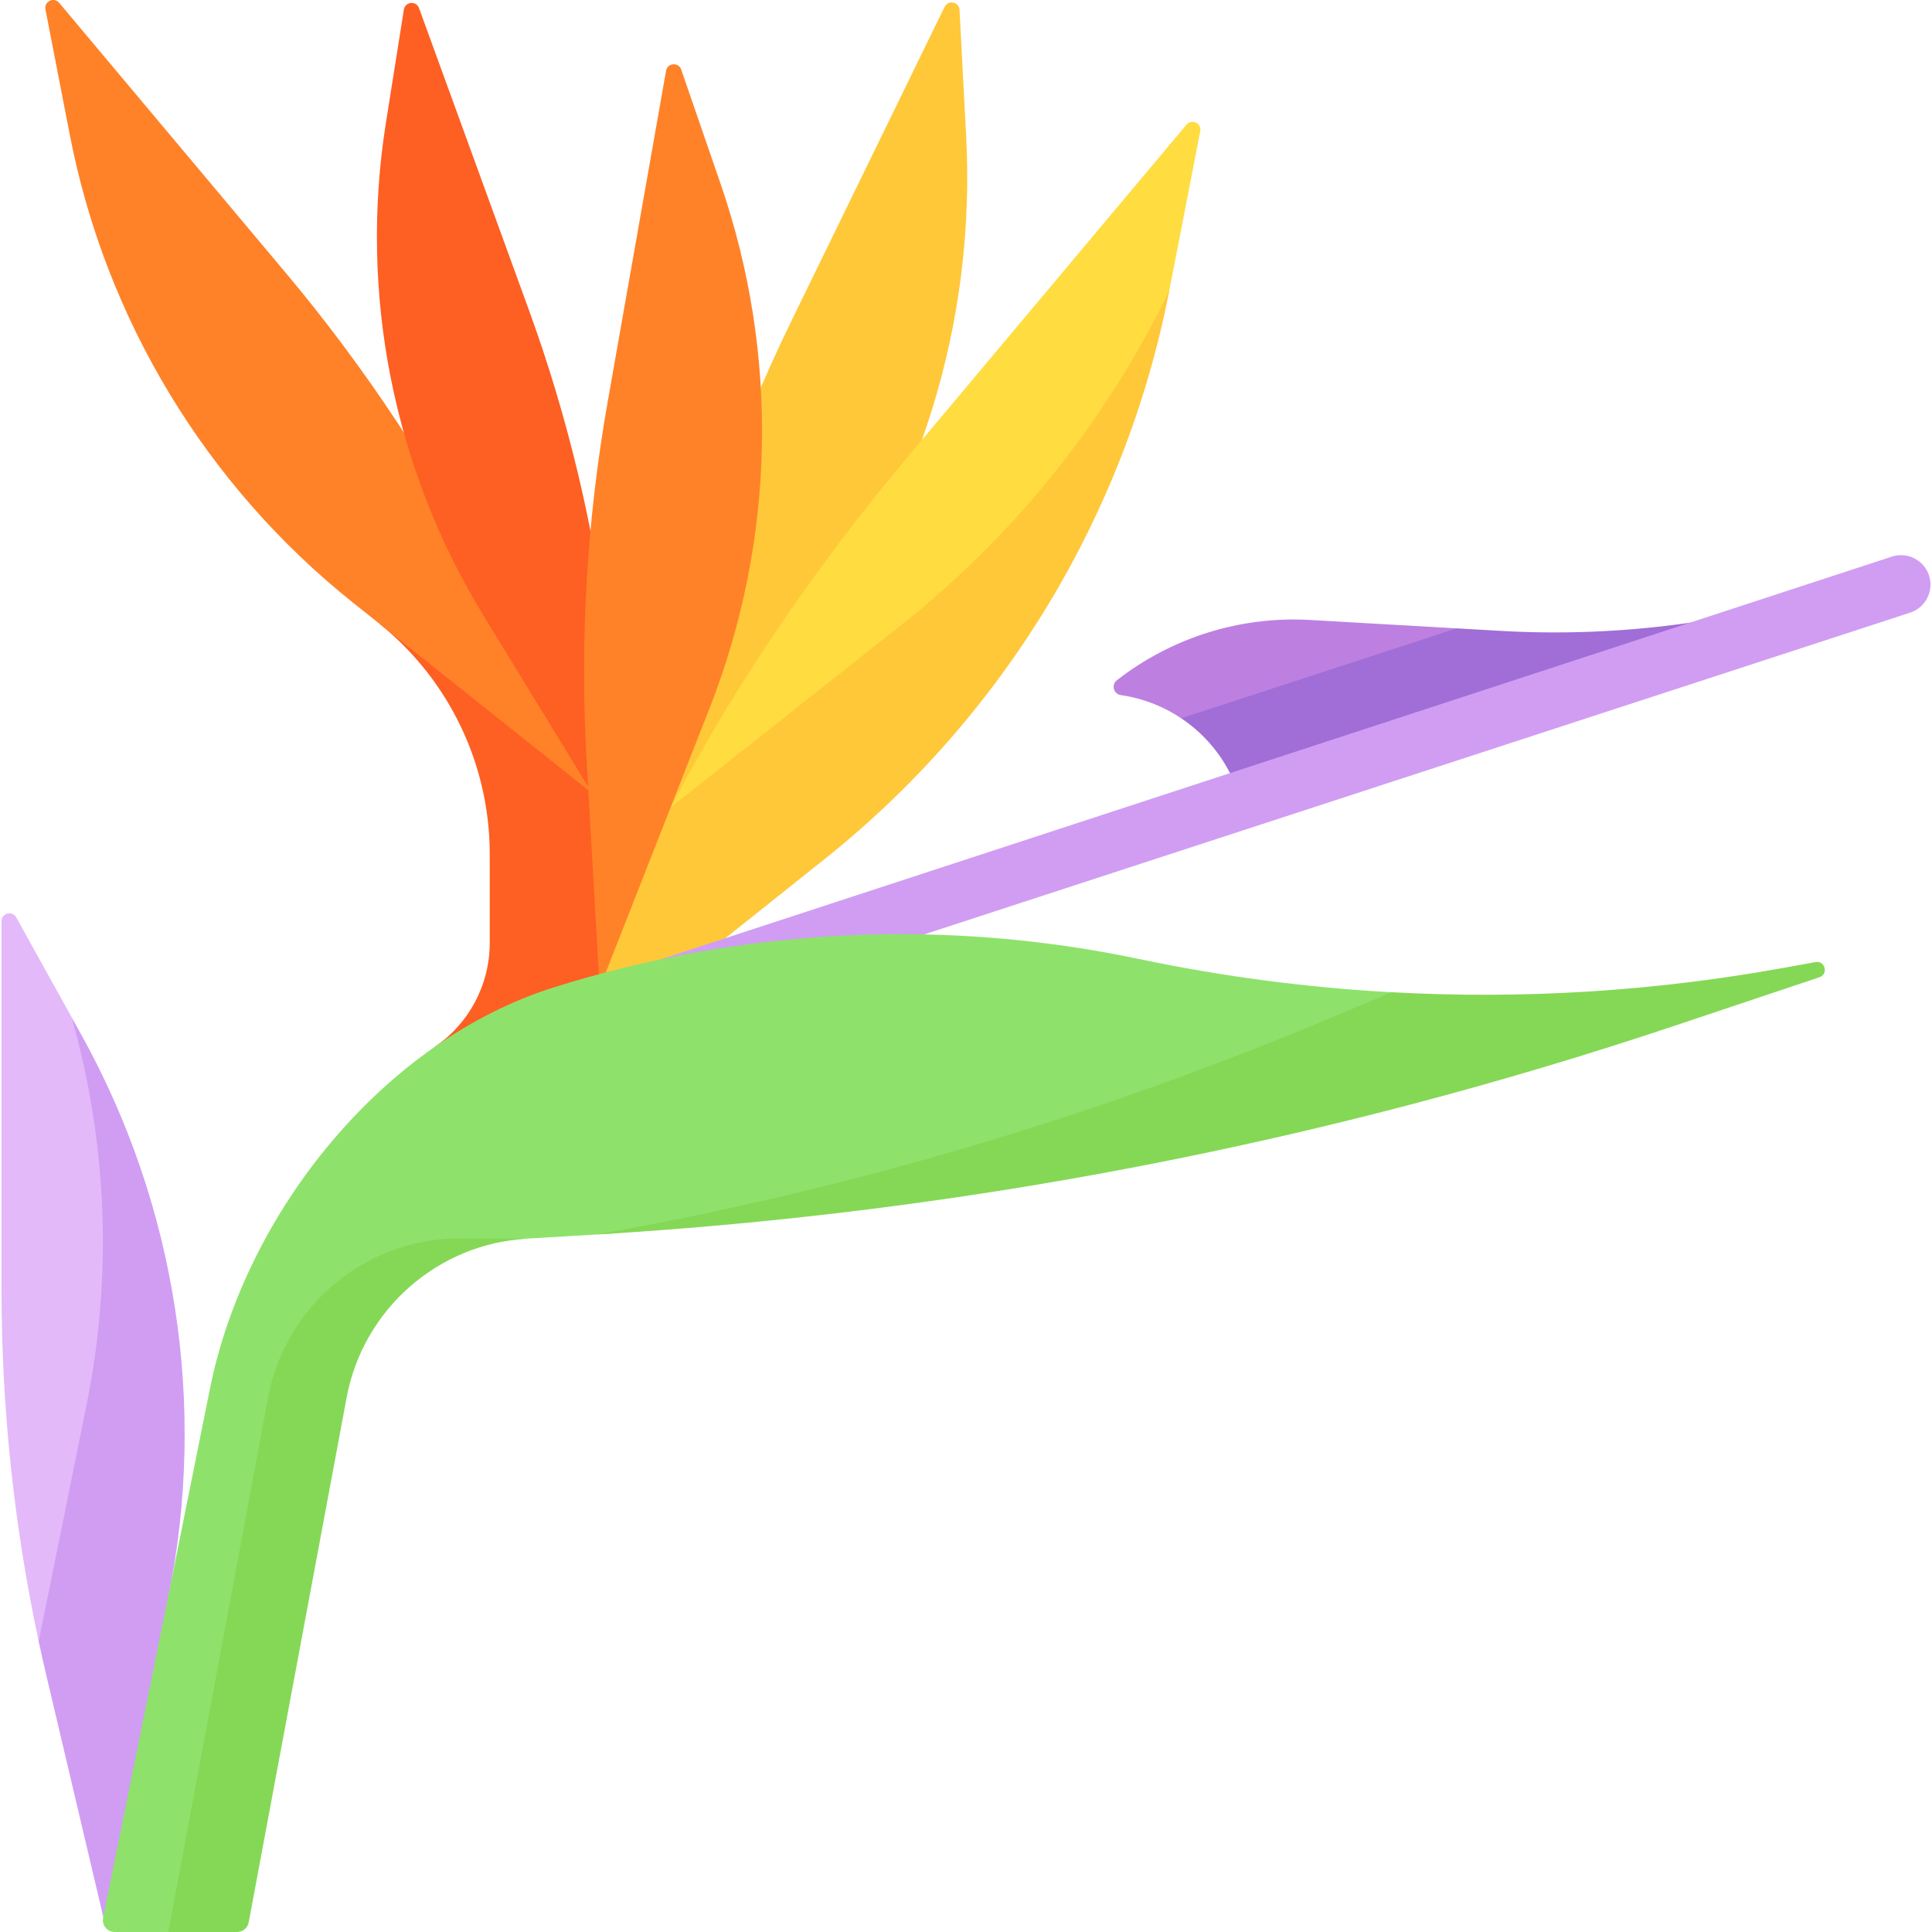
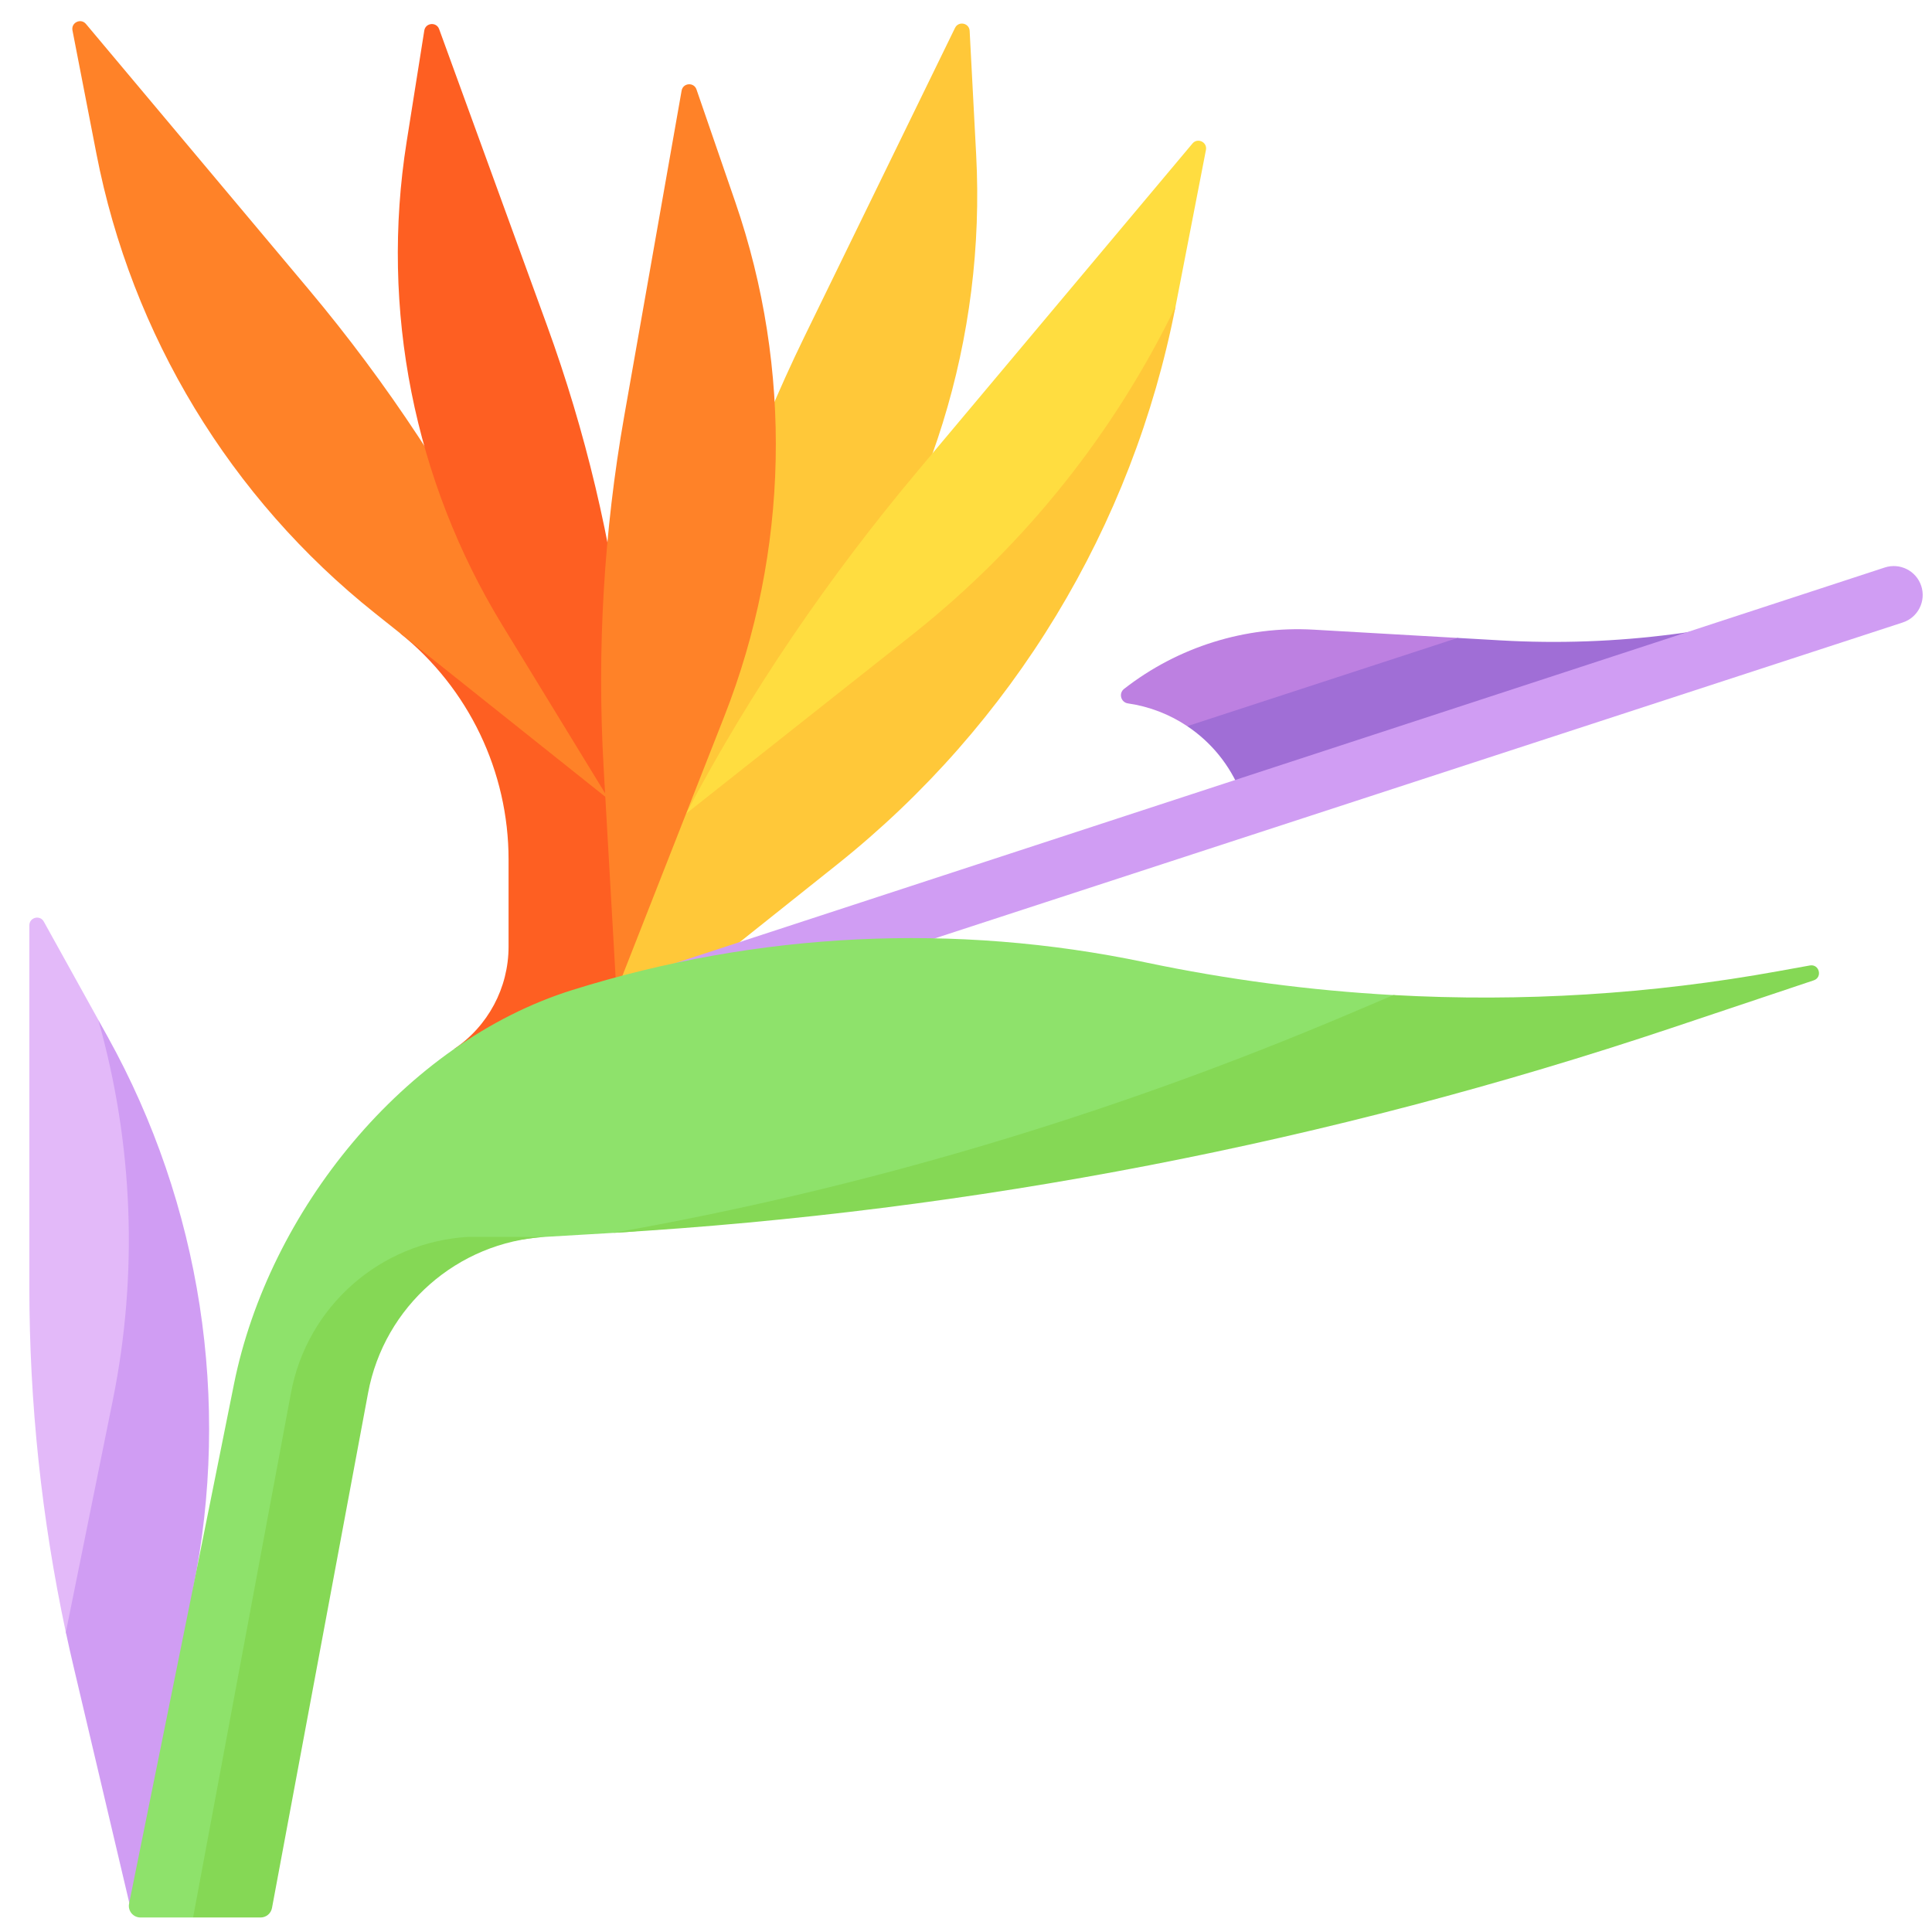
- <svg xmlns="http://www.w3.org/2000/svg" id="Capa_1" enable-background="new 0 0 512 512" height="512" viewBox="0 0 512 512" width="512">
-   <g>
-     <path d="m489.689 155.247c-29.667 9.682-62.192 18.918-93.347 17.13l-10.301-5.851-38.845-2.23c-18.446-1.059-36.649 4.622-51.219 15.985-1.531 1.194-.882 3.642 1.04 3.92l.03.004c5.819.842 11.259 2.98 15.985 6.145 0 0 7.286 2.085 9.431 4.465 3.021 3.352 3.278 9.048 5.003 13.368.002.004.002.006.002.006z" fill="#bd80e1" />
-     <path d="m163.403 238.722 13.799-61.075c7.243-32.057 18.177-63.166 32.584-92.705l40.542-83.122c.942-1.932 3.838-1.343 3.951.803l1.761 33.446c2.597 49.331-12.474 97.973-42.509 137.193z" fill="#ffc839" />
-     <path d="m139.426 290.714 40.103-65.059c1.371-2.722-1.817-11.676-1.817-11.676 17.343-32.985 38.634-64.046 62.6-92.607l74.128-88.342c1.382-1.646 4.049-.375 3.639 1.735l-8.182 42.144c-.026.134-.052.268-.078.402-.329 1.679-1.29 3.247-1.651 4.916-12.427 57.331-52.342 106.134-98.305 142.767z" fill="#ffdd40" />
-     <path d="m309.875 77.02c-11.577 59.477-43.954 112.862-91.323 150.633l-79.121 63.057 34.564-68.627c1.374-2.717 2.292-5.418 3.718-8.104l61.661-48.79c30.014-23.925 54.001-54.126 70.501-88.169z" fill="#ffc839" />
-     <path d="m115.003 277.567c9.24-6.185 14.785-16.571 14.785-27.69v-23.519c0-23.776-10.792-46.266-29.339-61.142l58.337 24.896.113 71.762z" fill="#fe5f22" />
-     <path d="m28.415 492.095-12.345-52.127c-.723-3.066-5.16-1.907-5.817-4.986-6.549-30.662-9.854-61.938-9.854-93.309v-97.55c0-2.149 2.861-2.889 3.903-1.01l14.691 26.492 2.418 6.34c25.167 45.378 27.296 94.549 17 145.407z" fill="#e3b9f9" />
-     <path d="m44.6 423.332 2.628 43.875-19.805 41.003-15.096-64.005c-.729-3.071-1.416-6.142-2.072-9.224l12.67-62.599c6.944-34.314 5.489-69.544-3.933-102.775l2.569 4.622c25.163 45.381 33.335 98.247 23.039 149.103z" fill="#d09df3" />
-     <path d="m158.787 211.712-28.443-56.475c-14.929-29.642-33.244-57.454-54.577-82.879l-60.084-71.606c-1.382-1.646-4.049-.375-3.639 1.735l6.461 33.282c9.507 48.973 36.159 92.954 75.171 124.047z" fill="#ff8228" />
-     <path d="m168.003 228.333-6.801-57.62c-3.57-30.244-10.633-59.972-21.049-88.589l-29.108-79.974c-.735-2.02-3.676-1.737-4.013.386l-4.77 30.069c-7.171 45.21 2.006 91.496 25.886 130.549z" fill="#fe5f22" />
-     <path d="m158.9 261.874-3.452-60.449c-1.812-31.728.06-63.56 5.579-94.857l15.483-87.81c.373-2.117 3.319-2.349 4.019-.317l10.465 30.369c15.563 45.163 14.518 94.394-2.946 138.856z" fill="#ff8228" />
-     <path d="m489.689 155.247-162.22 52.938c-2.946-7.391-8.036-13.556-14.439-17.835l73.009-23.829 11.608.666c31.16 1.791 62.372-2.259 92.042-11.94z" fill="#a06ed6" />
-     <path d="m177.396 269.26c-3.288 0-6.346-2.092-7.421-5.387-1.338-4.099-5.151-6.285-1.052-7.623l332.446-108.744c4.099-1.337 8.508.901 9.845 5 1.338 4.099-.901 8.507-5 9.845l-326.394 106.522c-.805.262-1.621.387-2.424.387z" fill="#d09df3" />
-     <path d="m385.448 266.674c-3.206.011-6.404-.021-9.585-.135-2.839-.102-4.31-3.426-7.147-3.583-22.47-1.241-44.864-4.187-66.986-8.834l-.002-.001c-51.39-10.797-104.692-8.217-154.8 7.492-45.343 14.215-81.902 59.759-91.268 106.325l-11.904 59.18-16.426 81.14c-.39 1.934 1.088 3.742 3.062 3.742h14.218l12.873-5.597c1.504 0 2.794-1.072 3.07-2.55l26.063-139.724c4.168-22.334 27.622-32.952 49.954-35.615 1.03-.123 2.069-.216 3.116-.277l17.454-1.025c1.286-.076 2.571-.153 3.857-.233 9.02-.561 18.525-3.123 27.522-3.904 71.193-6.183 132.373-17.839 197.663-37.067.502-6.264-.149-12.889-.734-19.334z" fill="#8ee26b" />
-     <g fill="#85d855">
-       <path d="m139.692 328.241c-23.747 1.395-43.475 18.781-47.837 42.143l-25.944 139.065c-.281 1.479-1.572 2.551-3.071 2.551h-18.229l26.422-141.617c4.362-23.362 24.09-40.747 47.837-42.143h20.822z" />
-       <path d="m482.173 258.978-38.322 12.836c-92.426 30.941-188.527 49.544-285.826 55.343 67.586-11.92 134.215-31.742 199.032-59.258l11.66-4.956c34.709 1.926 69.596-.219 103.951-6.455l8.474-1.53c2.54-.457 3.477 3.208 1.031 4.02z" />
+ <svg xmlns="http://www.w3.org/2000/svg" xmlns:ns1="https://boxy-svg.com" id="svg2" viewBox="0 0 100 100" width="100px" height="100px">
+   <defs>
+     <ns1:export>
+       <ns1:file format="svg" path="Demo - Cherry.svg" />
+     </ns1:export>
+   </defs>
+   <g id="Capa_1" transform="matrix(0.191705, 0, 0, 0.191705, 42.40683, 39.20847)">
+     <g transform="matrix(1, 0, 0, 1, -213.6854, -198.8105)">
+       <path d="m489.689 155.247c-29.667 9.682-62.192 18.918-93.347 17.13l-10.301-5.851-38.845-2.23c-18.446-1.059-36.649 4.622-51.219 15.985-1.531 1.194-.882 3.642 1.04 3.92l.03.004c5.819.842 11.259 2.98 15.985 6.145 0 0 7.286 2.085 9.431 4.465 3.021 3.352 3.278 9.048 5.003 13.368.002.004.002.006.002.006z" fill="#bd80e1" />
+       <path d="m163.403 238.722 13.799-61.075c7.243-32.057 18.177-63.166 32.584-92.705l40.542-83.122c.942-1.932 3.838-1.343 3.951.803l1.761 33.446c2.597 49.331-12.474 97.973-42.509 137.193z" fill="#ffc839" />
+       <path d="m139.426 290.714 40.103-65.059c1.371-2.722-1.817-11.676-1.817-11.676 17.343-32.985 38.634-64.046 62.6-92.607l74.128-88.342c1.382-1.646 4.049-.375 3.639 1.735l-8.182 42.144c-.026.134-.052.268-.078.402-.329 1.679-1.29 3.247-1.651 4.916-12.427 57.331-52.342 106.134-98.305 142.767z" fill="#ffdd40" />
+       <path d="m309.875 77.02c-11.577 59.477-43.954 112.862-91.323 150.633l-79.121 63.057 34.564-68.627c1.374-2.717 2.292-5.418 3.718-8.104l61.661-48.79c30.014-23.925 54.001-54.126 70.501-88.169z" fill="#ffc839" />
+       <path d="m115.003 277.567c9.24-6.185 14.785-16.571 14.785-27.69v-23.519c0-23.776-10.792-46.266-29.339-61.142l58.337 24.896.113 71.762z" fill="#fe5f22" />
+       <path d="m28.415 492.095-12.345-52.127c-.723-3.066-5.16-1.907-5.817-4.986-6.549-30.662-9.854-61.938-9.854-93.309v-97.55c0-2.149 2.861-2.889 3.903-1.01l14.691 26.492 2.418 6.34c25.167 45.378 27.296 94.549 17 145.407z" fill="#e3b9f9" />
+       <path d="m44.6 423.332 2.628 43.875-19.805 41.003-15.096-64.005c-.729-3.071-1.416-6.142-2.072-9.224l12.67-62.599c6.944-34.314 5.489-69.544-3.933-102.775l2.569 4.622c25.163 45.381 33.335 98.247 23.039 149.103z" fill="#d09df3" />
+       <path d="m158.787 211.712-28.443-56.475c-14.929-29.642-33.244-57.454-54.577-82.879l-60.084-71.606c-1.382-1.646-4.049-.375-3.639 1.735l6.461 33.282c9.507 48.973 36.159 92.954 75.171 124.047z" fill="#ff8228" />
+       <path d="m168.003 228.333-6.801-57.62c-3.57-30.244-10.633-59.972-21.049-88.589l-29.108-79.974c-.735-2.02-3.676-1.737-4.013.386l-4.77 30.069c-7.171 45.21 2.006 91.496 25.886 130.549z" fill="#fe5f22" />
+       <path d="m158.9 261.874-3.452-60.449c-1.812-31.728.06-63.56 5.579-94.857l15.483-87.81c.373-2.117 3.319-2.349 4.019-.317l10.465 30.369c15.563 45.163 14.518 94.394-2.946 138.856z" fill="#ff8228" />
+       <path d="m489.689 155.247-162.22 52.938c-2.946-7.391-8.036-13.556-14.439-17.835l73.009-23.829 11.608.666c31.16 1.791 62.372-2.259 92.042-11.94z" fill="#a06ed6" />
+       <path d="m177.396 269.26c-3.288 0-6.346-2.092-7.421-5.387-1.338-4.099-5.151-6.285-1.052-7.623l332.446-108.744c4.099-1.337 8.508.901 9.845 5 1.338 4.099-.901 8.507-5 9.845l-326.394 106.522c-.805.262-1.621.387-2.424.387z" fill="#d09df3" />
+       <path d="m385.448 266.674c-3.206.011-6.404-.021-9.585-.135-2.839-.102-4.31-3.426-7.147-3.583-22.47-1.241-44.864-4.187-66.986-8.834l-.002-.001c-51.39-10.797-104.692-8.217-154.8 7.492-45.343 14.215-81.902 59.759-91.268 106.325l-11.904 59.18-16.426 81.14c-.39 1.934 1.088 3.742 3.062 3.742h14.218l12.873-5.597c1.504 0 2.794-1.072 3.07-2.55l26.063-139.724c4.168-22.334 27.622-32.952 49.954-35.615 1.03-.123 2.069-.216 3.116-.277l17.454-1.025c1.286-.076 2.571-.153 3.857-.233 9.02-.561 18.525-3.123 27.522-3.904 71.193-6.183 132.373-17.839 197.663-37.067.502-6.264-.149-12.889-.734-19.334z" fill="#8ee26b" />
+       <g fill="#85d855">
+         <path d="m139.692 328.241c-23.747 1.395-43.475 18.781-47.837 42.143l-25.944 139.065c-.281 1.479-1.572 2.551-3.071 2.551h-18.229l26.422-141.617c4.362-23.362 24.09-40.747 47.837-42.143h20.822z" />
+         <path d="m482.173 258.978-38.322 12.836c-92.426 30.941-188.527 49.544-285.826 55.343 67.586-11.92 134.215-31.742 199.032-59.258l11.66-4.956c34.709 1.926 69.596-.219 103.951-6.455l8.474-1.53c2.54-.457 3.477 3.208 1.031 4.02z" />
+       </g>
    </g>
  </g>
</svg>
